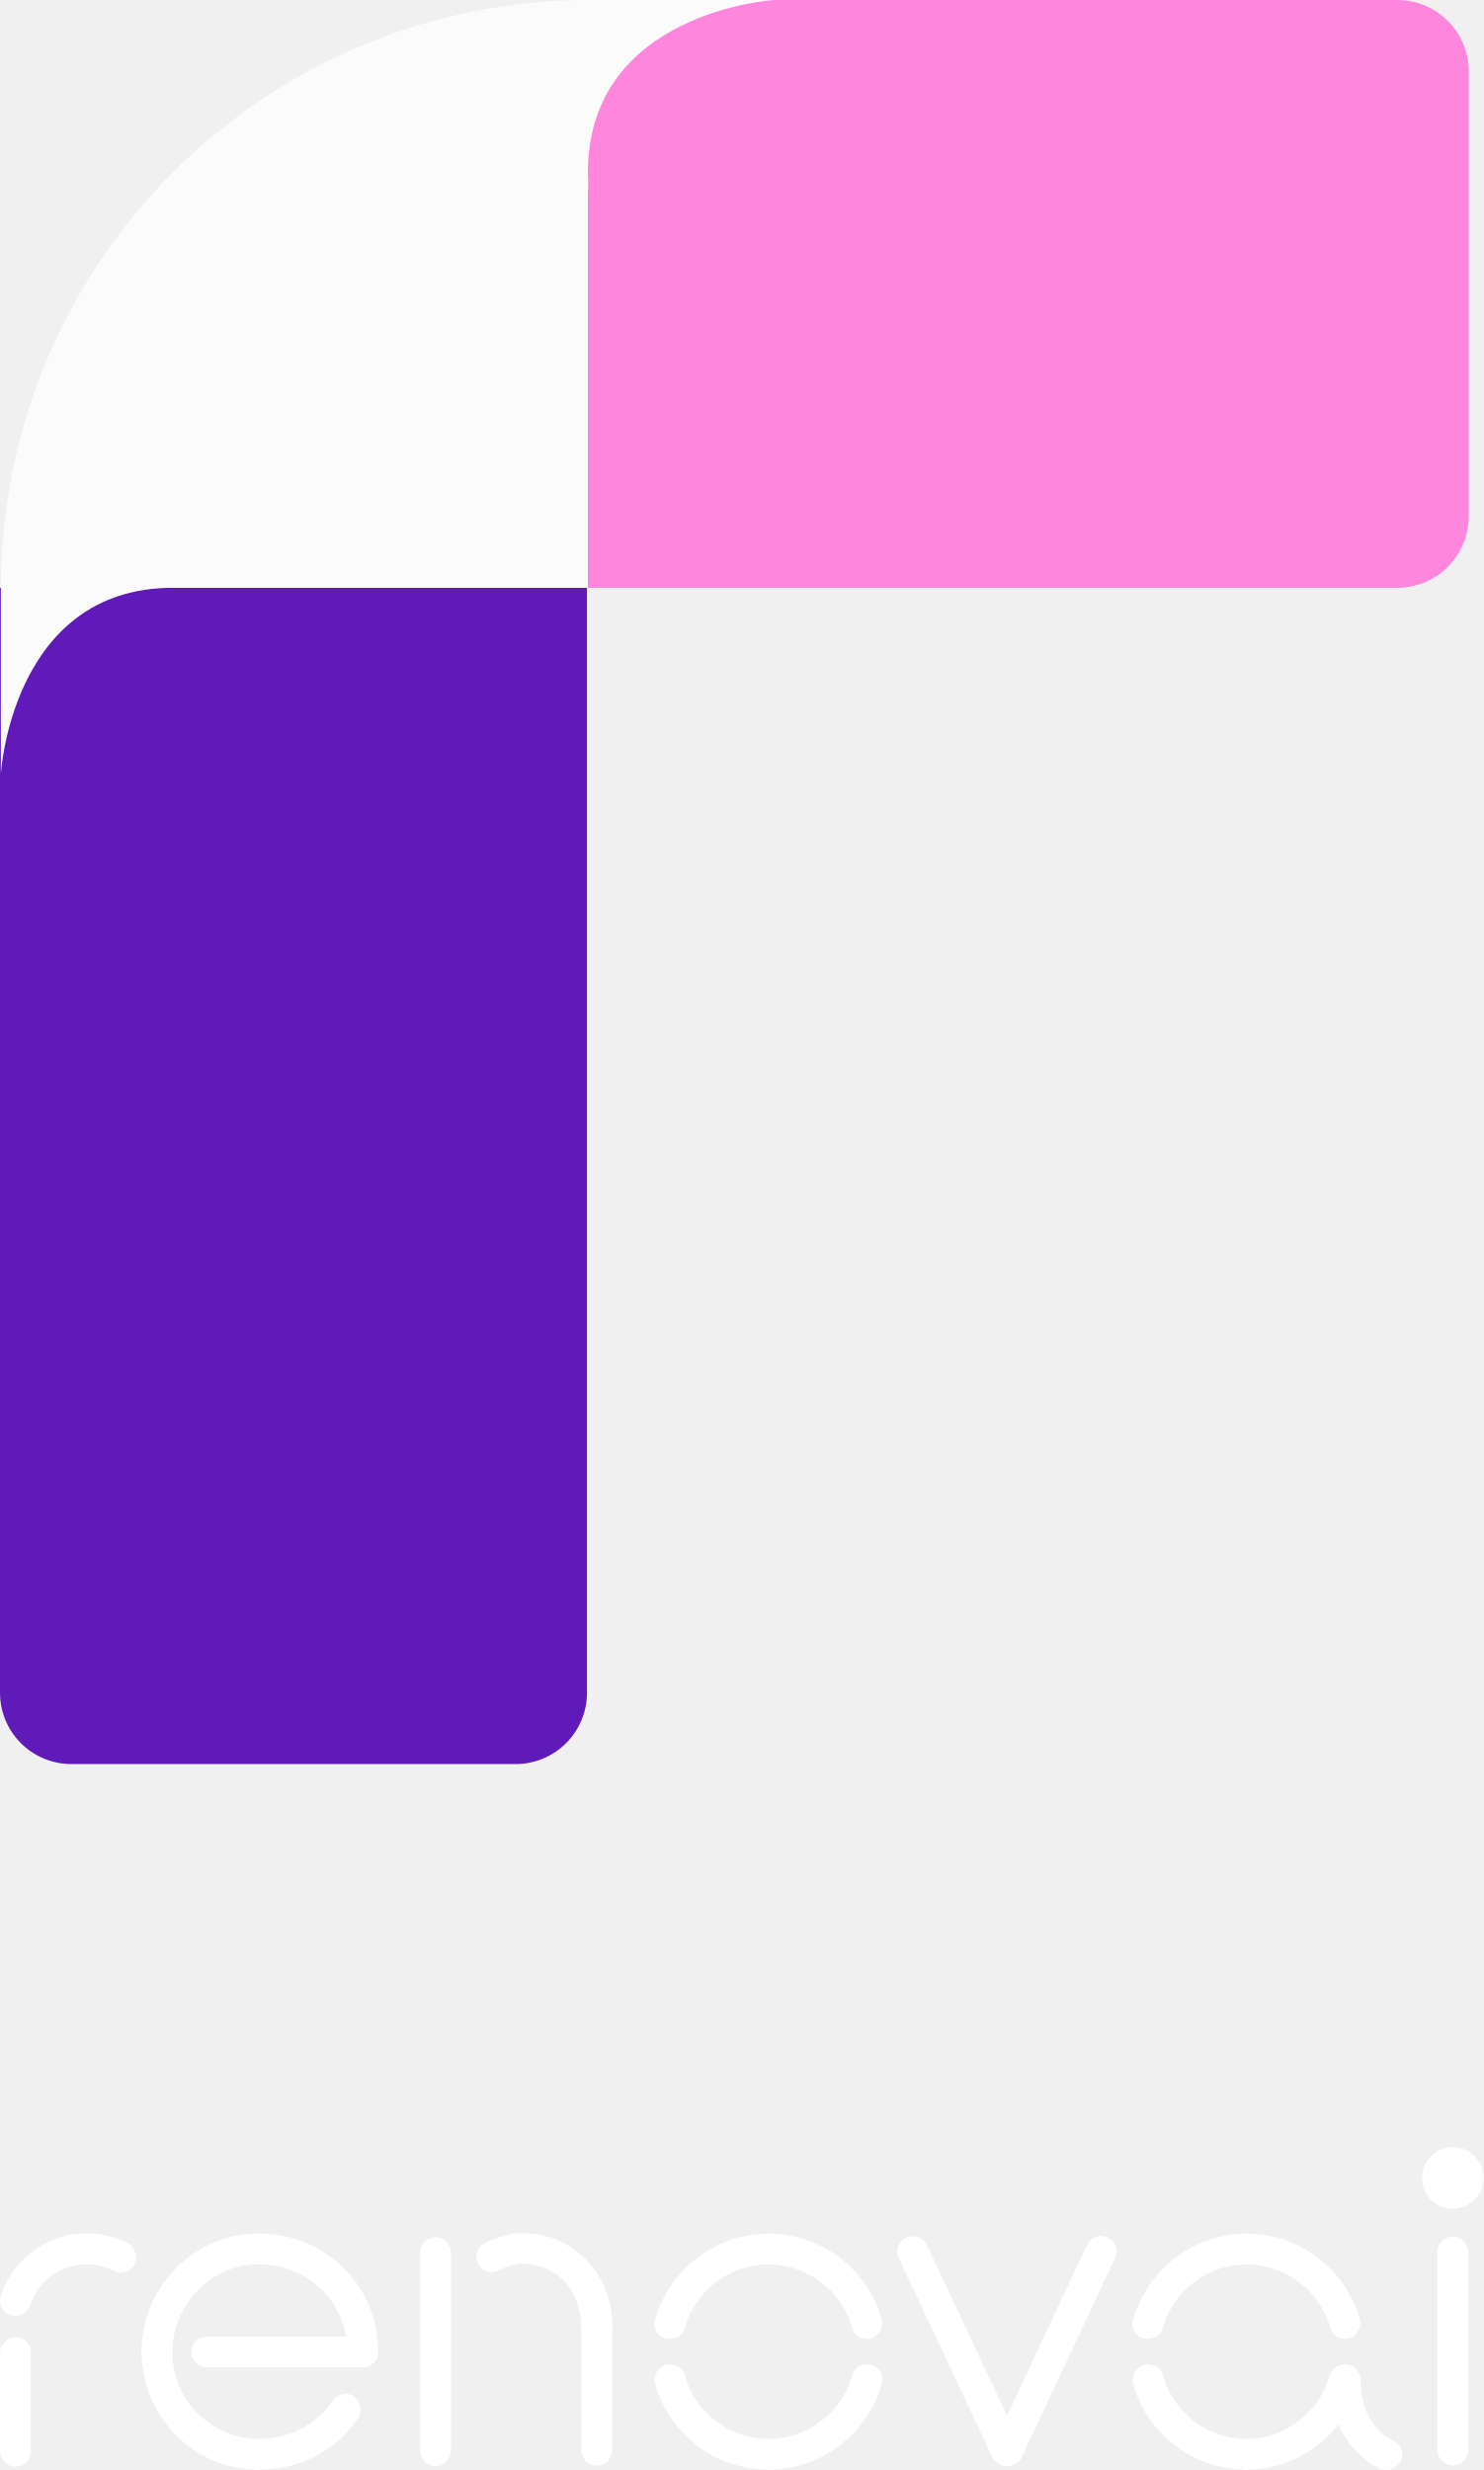
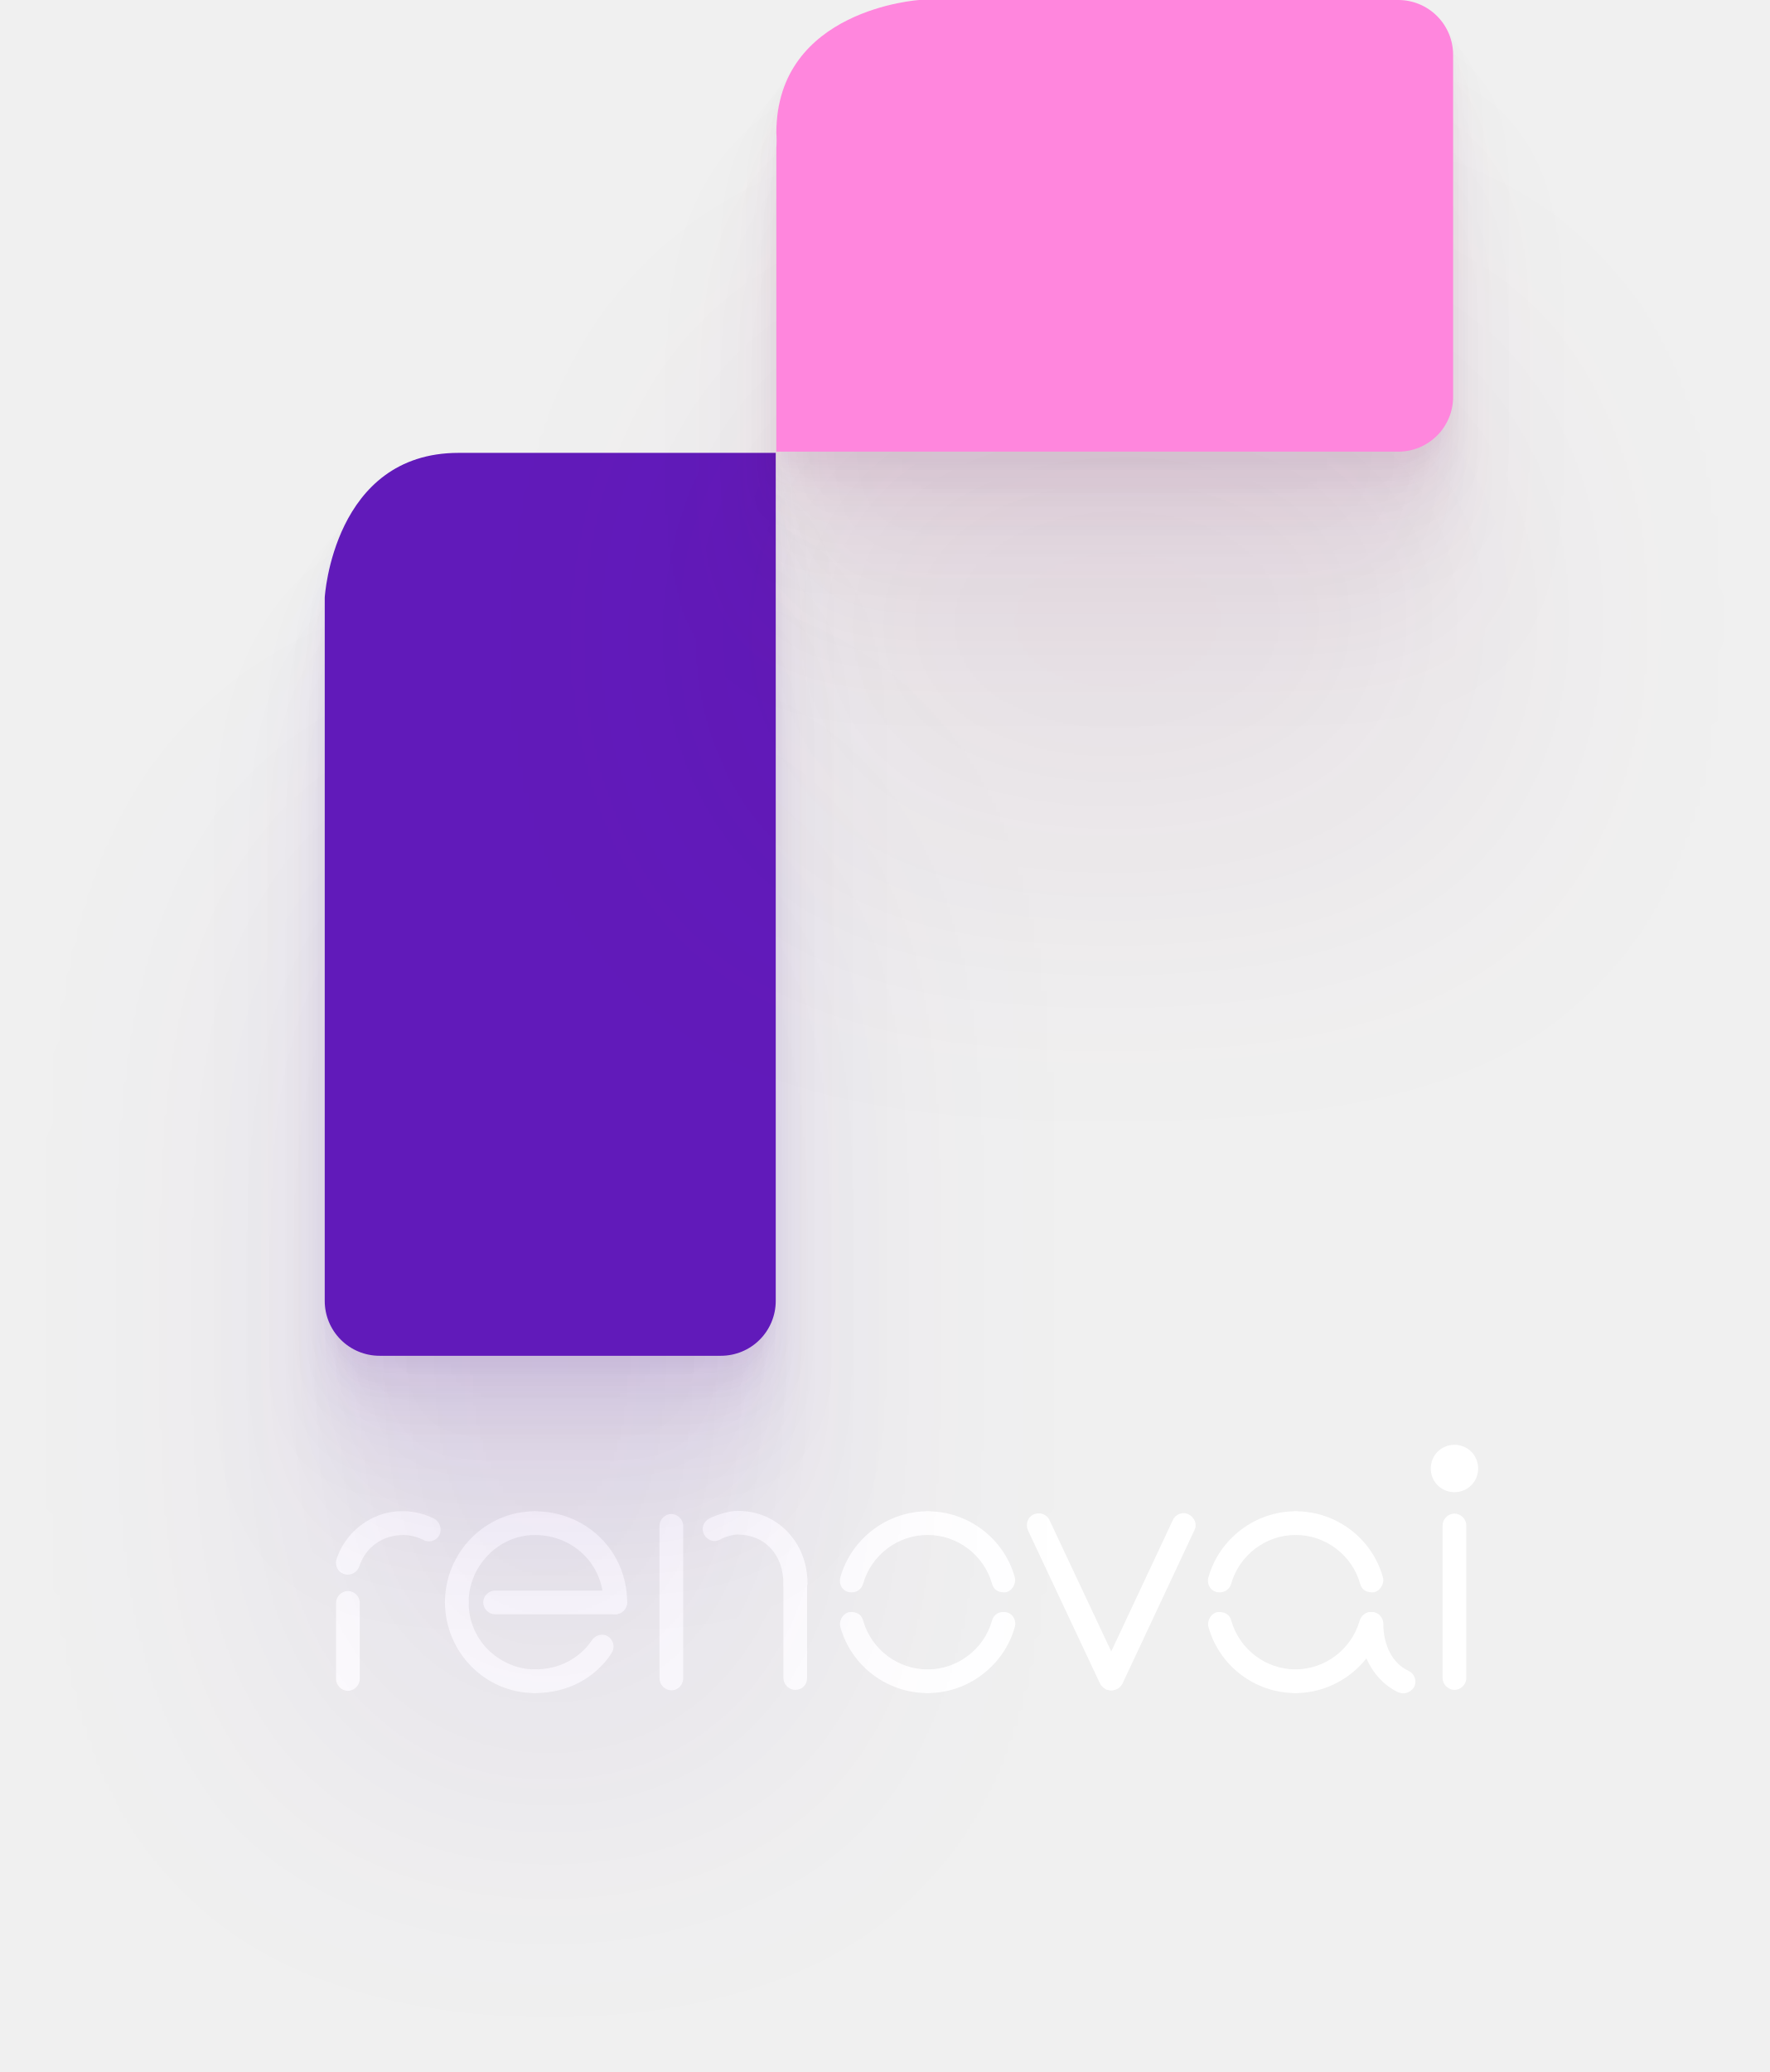
- <svg xmlns="http://www.w3.org/2000/svg" width="83" height="138.19" fill="none" version="1.1" viewBox="0 0 83 138.19">
-   <g transform="translate(-23 .00017223)">
-     <g fill="#fff">
-       <path d="m47.374 137.97c-0.464 0-0.861-0.398-0.861-0.861v-11.087c0-0.464 0.397-0.861 0.861-0.861 0.463 0 0.861 0.397 0.861 0.861v11.087c0 0.463-0.397 0.861-0.861 0.861z" />
-       <path d="m56.378 137.94c-0.464 0-0.861-0.398-0.861-0.861v-6.851c0-0.463 0.397-0.86 0.861-0.86 0.463 0 0.861 0.397 0.861 0.86v6.851c0 0.497-0.364 0.861-0.861 0.861z" />
-       <path d="m79.35 137.97c-0.132 0-0.232-0.033-0.364-0.067-0.43-0.198-0.629-0.728-0.397-1.158l5.23-11.153c0.199-0.431 0.728-0.629 1.159-0.398 0.43 0.232 0.629 0.729 0.397 1.159l-5.23 11.153c-0.166 0.298-0.464 0.464-0.794 0.464z" />
-       <path d="m56.377 131.09c-0.463 0-0.861-0.397-0.861-0.86 0-2.118-1.357-3.575-3.344-3.575-0.331 0-0.927 0.166-1.258 0.364-0.43 0.232-0.927 0.067-1.159-0.364-0.232-0.43-0.066-0.926 0.364-1.158 0.53-0.265 1.39-0.563 2.086-0.563 2.88 0 5.065 2.284 5.065 5.296-0.033 0.463-0.397 0.86-0.894 0.86z" />
-       <path d="m71.571 130.86c-0.496 0-0.794-0.232-0.894-0.629-0.596-2.085-2.516-3.541-4.668-3.541-0.464 0-0.861-0.397-0.861-0.861 0-0.463 0.397-0.86 0.861-0.86 2.913 0 5.528 1.953 6.323 4.799 0.132 0.43-0.232 1.092-0.761 1.092z" />
-       <path d="m60.482 130.86c-0.695 0-0.96-0.629-0.828-1.092 0.794-2.813 3.41-4.799 6.323-4.799 0.463 0 0.861 0.397 0.861 0.86 0 0.464-0.397 0.861-0.861 0.861-2.152 0-4.072 1.456-4.668 3.541-0.099 0.364-0.43 0.629-0.828 0.629z" />
-       <path d="m104.28 120.13c-0.96 0-1.722 0.761-1.722 1.721s0.762 1.721 1.722 1.721 1.721-0.761 1.721-1.721-0.761-1.721-1.721-1.721z" />
-       <path d="m104.28 137.94c-0.464 0-0.861-0.397-0.861-0.861v-11.087c0-0.463 0.397-0.86 0.861-0.86 0.463 0 0.86 0.397 0.86 0.86v11.087c0 0.464-0.397 0.861-0.86 0.861z" />
-       <path d="m79.316 137.97c-0.331 0-0.629-0.199-0.794-0.497l-5.23-11.12c-0.199-0.43-0.033-0.96 0.397-1.158 0.43-0.199 0.96-0.033 1.159 0.397l5.23 11.12c0.199 0.43 0.033 0.96-0.397 1.159-0.099 0.066-0.232 0.099-0.364 0.099z" />
-       <path d="m100.11 138.07c-1.391-0.695-2.715-2.349-2.715-4.931 0-0.463 0.397-0.86 0.861-0.86 0.464 0 0.861 0.397 0.861 0.86 0 1.556 0.662 2.879 1.821 3.409 0.431 0.199 0.662 0.728 0.397 1.225-0.198 0.264-0.629 0.595-1.224 0.297z" />
-       <path d="m43.303 132.45h-8.739c-0.463 0-0.861-0.398-0.861-0.861s0.397-0.86 0.861-0.86h8.739c0.463 0 0.861 0.397 0.861 0.86s-0.397 0.861-0.861 0.861z" />
-       <path d="m43.3 132.44c-0.463 0-0.861-0.398-0.861-0.861 0-2.747-2.185-4.898-4.999-4.898-0.463 0-0.861-0.397-0.861-0.861 0-0.463 0.397-0.86 0.861-0.86 3.774 0 6.72 2.912 6.72 6.619 0 0.463-0.397 0.861-0.861 0.861z" />
-       <path d="m31.782 132.44c-0.464 0-0.861-0.398-0.861-0.861 0-3.64 2.946-6.619 6.521-6.619 0.464 0 0.861 0.397 0.861 0.86 0 0.464-0.397 0.861-0.861 0.861-2.615 0-4.8 2.25-4.8 4.898 0 0.463-0.397 0.861-0.861 0.861z" />
-       <path d="m37.442 138.17c-3.608 0-6.521-2.978-6.521-6.619 0-0.463 0.397-0.86 0.861-0.86 0.463 0 0.861 0.397 0.861 0.86 0 3.012 2.483 4.898 4.8 4.898 0.464 0 0.861 0.398 0.861 0.861 0 0.496-0.397 0.86-0.861 0.86z" />
-       <path d="m37.441 138.17c-0.463 0-0.861-0.397-0.861-0.86s0.397-0.861 0.861-0.861c2.88 0 4.072-2.018 4.138-2.085 0.232-0.397 0.761-0.562 1.159-0.331 0.397 0.232 0.563 0.762 0.331 1.159-0.066 0.132-1.688 2.978-5.628 2.978z" />
-       <path d="m23.868 130.76c-0.463 0-0.861 0.397-0.861 0.861v5.527c0 0.463 0.397 0.86 0.861 0.86s0.861-0.397 0.861-0.86v-5.527c0-0.497-0.397-0.861-0.861-0.861z" />
-       <path d="m30.126 125.49c-0.927-0.463-1.953-0.628-2.979-0.496-1.887 0.265-3.509 1.622-4.105 3.442-0.166 0.496 0.166 1.125 0.828 1.125 0.364 0 0.695-0.231 0.828-0.595 0.397-1.225 1.423-2.086 2.715-2.251 0.662-0.099 1.357 0.033 1.953 0.331 0.43 0.232 0.96 0.033 1.159-0.364 0.199-0.43 0.033-0.96-0.397-1.192z" />
-       <path d="m60.416 132.28c0.496 0 0.794 0.231 0.894 0.628 0.596 2.085 2.516 3.542 4.668 3.542 0.464 0 0.861 0.397 0.861 0.86 0 0.464-0.397 0.861-0.861 0.861-2.913 0-5.528-1.953-6.323-4.799-0.132-0.464 0.232-1.092 0.761-1.092z" />
-       <path d="m71.505 132.28c0.695 0 0.96 0.628 0.828 1.092-0.794 2.813-3.41 4.799-6.323 4.799-0.464 0-0.861-0.397-0.861-0.861 0-0.463 0.397-0.86 0.861-0.86 2.152 0 4.072-1.457 4.668-3.542 0.099-0.397 0.43-0.628 0.828-0.628z" />
-       <path d="m98.32 130.86c-0.497 0-0.794-0.232-0.894-0.629-0.596-2.085-2.516-3.541-4.668-3.541-0.463 0-0.861-0.397-0.861-0.861 0-0.463 0.397-0.86 0.861-0.86 2.913 0 5.528 1.953 6.323 4.799 0.133 0.43-0.232 1.092-0.761 1.092z" />
-       <path d="m87.228 130.86c-0.695 0-0.96-0.629-0.828-1.092 0.794-2.813 3.41-4.799 6.323-4.799 0.464 0 0.861 0.397 0.861 0.86 0 0.464-0.397 0.861-0.861 0.861-2.152 0-4.072 1.456-4.668 3.541-0.099 0.364-0.43 0.629-0.828 0.629z" />
-       <path d="m87.164 132.28c0.496 0 0.794 0.231 0.894 0.628 0.596 2.085 2.516 3.542 4.668 3.542 0.464 0 0.861 0.397 0.861 0.86 0 0.464-0.397 0.861-0.861 0.861-2.913 0-5.528-1.953-6.323-4.799-0.132-0.464 0.232-1.092 0.761-1.092z" />
-       <path d="m98.218 132.28c0.695 0 0.96 0.628 0.828 1.092-0.794 2.813-3.41 4.799-6.323 4.799-0.464 0-0.861-0.397-0.861-0.861 0-0.463 0.397-0.86 0.861-0.86 2.152 0 4.072-1.457 4.668-3.542 0.132-0.397 0.464-0.628 0.828-0.628z" />
-     </g>
-     <path d="m101.18 0h-45.335v32.884h45.335c0.524 0 1.043-0.103 1.527-0.304 0.485-0.201 0.925-0.495 1.295-0.865 0.371-0.371 0.665-0.811 0.865-1.295 0.201-0.484 0.304-1.003 0.304-1.527v-24.902c0-1.058-0.42-2.074-1.169-2.822-0.748-0.748-1.763-1.169-2.822-1.169z" fill="#ff86dd" />
-     <path d="m26.991 98.695h24.858c0.524 0 1.043-0.103 1.527-0.304 0.484-0.201 0.924-0.495 1.295-0.865 0.371-0.371 0.665-0.811 0.865-1.295 0.201-0.484 0.304-1.003 0.304-1.527v-61.82h-32.84v61.82c0 1.058 0.42 2.074 1.169 2.822s1.764 1.169 2.822 1.169z" fill="#611aba" />
-     <path d="m55.887 0c-8.714 0.011-17.067 3.481-23.224 9.647-6.157 6.166-9.616 14.523-9.616 23.237v10.412s0.607-10.412 9.631-10.412h23.21v-22.125c0.025-0.361 0.025-0.724 0-1.085 0-9.024 10.412-9.674 10.412-9.674z" fill="#fbfbfb" />
+ <svg xmlns="http://www.w3.org/2000/svg" width="158" height="185" viewBox="0 0 158 185" fill="none">
+   <path d="M59.954 150.922C59.384 150.922 58.896 150.434 58.896 149.865V136.24C58.896 135.67 59.384 135.182 59.954 135.182C60.523 135.182 61.011 135.67 61.011 136.24V149.865C61.011 150.434 60.523 150.922 59.954 150.922Z" fill="white" />
+   <path d="M71.018 150.882C70.449 150.882 69.961 150.394 69.961 149.824V141.405C69.961 140.836 70.449 140.348 71.018 140.348C71.588 140.348 72.076 140.836 72.076 141.405V149.824C72.076 150.434 71.629 150.882 71.018 150.882Z" fill="white" />
+   <path d="M99.249 150.924C99.086 150.924 98.964 150.883 98.801 150.843C98.273 150.598 98.028 149.948 98.313 149.419L104.741 135.712C104.985 135.184 105.636 134.94 106.165 135.224C106.694 135.509 106.938 136.119 106.653 136.648L100.225 150.354C100.022 150.721 99.656 150.924 99.249 150.924Z" fill="white" />
+   <path d="M71.017 142.464C70.448 142.464 69.959 141.975 69.959 141.406C69.959 138.803 68.291 137.013 65.85 137.013C65.444 137.013 64.711 137.217 64.305 137.461C63.776 137.746 63.166 137.542 62.881 137.013C62.596 136.485 62.799 135.875 63.328 135.59C63.979 135.264 65.037 134.898 65.891 134.898C69.43 134.898 72.115 137.705 72.115 141.406C72.075 141.975 71.627 142.464 71.017 142.464Z" fill="white" />
+   <path d="M89.69 142.176C89.08 142.176 88.714 141.892 88.592 141.404C87.859 138.841 85.5 137.052 82.856 137.052C82.286 137.052 81.798 136.564 81.798 135.994C81.798 135.425 82.286 134.937 82.856 134.937C86.436 134.937 89.649 137.336 90.626 140.834C90.788 141.363 90.341 142.176 89.69 142.176Z" fill="white" />
+   <path d="M76.061 142.176C75.207 142.176 74.881 141.404 75.044 140.834C76.02 137.377 79.234 134.937 82.814 134.937C83.384 134.937 83.872 135.425 83.872 135.994C83.872 136.564 83.384 137.052 82.814 137.052C80.17 137.052 77.811 138.841 77.078 141.404C76.956 141.851 76.549 142.176 76.061 142.176Z" fill="white" />
+   <path d="M129.885 129C128.706 129 127.77 129.935 127.77 131.115C127.77 132.294 128.706 133.23 129.885 133.23C131.065 133.23 132.001 132.294 132.001 131.115C132.001 129.935 131.065 129 129.885 129Z" fill="white" />
+   <path d="M129.884 150.882C129.314 150.882 128.826 150.394 128.826 149.825V136.199C128.826 135.63 129.314 135.142 129.884 135.142C130.454 135.142 130.942 135.63 130.942 136.199V149.825C130.942 150.394 130.454 150.882 129.884 150.882Z" fill="white" />
+   <path d="M99.206 150.921C98.799 150.921 98.433 150.677 98.23 150.311L91.802 136.645C91.558 136.117 91.762 135.466 92.29 135.222C92.819 134.978 93.47 135.181 93.714 135.71L100.142 149.376C100.386 149.905 100.183 150.555 99.654 150.799C99.532 150.881 99.369 150.921 99.206 150.921Z" fill="white" />
+   <path d="M124.755 151.045C123.047 150.191 121.419 148.157 121.419 144.985C121.419 144.415 121.907 143.927 122.477 143.927C123.047 143.927 123.535 144.415 123.535 144.985C123.535 146.896 124.348 148.523 125.772 149.174C126.301 149.418 126.586 150.069 126.26 150.679C126.016 151.004 125.487 151.411 124.755 151.045Z" fill="white" />
+   <path d="M54.949 144.13H44.21C43.64 144.13 43.152 143.642 43.152 143.073C43.152 142.503 43.64 142.015 44.21 142.015H54.949C55.519 142.015 56.007 142.503 56.007 143.073C56.007 143.642 55.519 144.13 54.949 144.13Z" fill="white" />
+   <path d="M54.947 144.129C54.378 144.129 53.89 143.641 53.89 143.071C53.89 139.695 51.205 137.052 47.747 137.052C47.177 137.052 46.689 136.564 46.689 135.994C46.689 135.425 47.177 134.937 47.747 134.937C52.385 134.937 56.005 138.516 56.005 143.071C56.005 143.641 55.517 144.129 54.947 144.129Z" fill="white" />
+   <path d="M40.792 144.129C40.222 144.129 39.734 143.641 39.734 143.071C39.734 138.597 43.355 134.937 47.748 134.937C48.318 134.937 48.806 135.425 48.806 135.994C48.806 136.564 48.318 137.052 47.748 137.052C44.534 137.052 41.849 139.817 41.849 143.071C41.849 143.641 41.361 144.129 40.792 144.129Z" fill="white" />
+   <path d="M47.748 151.167C43.314 151.167 39.734 147.506 39.734 143.032C39.734 142.463 40.222 141.975 40.792 141.975C41.361 141.975 41.849 142.463 41.849 143.032C41.849 146.733 44.9 149.052 47.748 149.052C48.318 149.052 48.806 149.54 48.806 150.109C48.806 150.719 48.318 151.167 47.748 151.167Z" fill="white" />
+   <path d="M47.747 151.167C47.177 151.167 46.689 150.679 46.689 150.109C46.689 149.54 47.177 149.052 47.747 149.052C51.286 149.052 52.751 146.571 52.832 146.489C53.117 146.001 53.768 145.798 54.256 146.083C54.744 146.367 54.947 147.018 54.663 147.506C54.581 147.669 52.588 151.167 47.747 151.167Z" fill="white" />
+   <path d="M31.067 142.056C30.497 142.056 30.009 142.544 30.009 143.114V149.906C30.009 150.476 30.497 150.964 31.067 150.964C31.637 150.964 32.125 150.476 32.125 149.906V143.114C32.125 142.504 31.637 142.056 31.067 142.056Z" fill="white" />
+   <path d="M38.758 135.588C37.618 135.018 36.357 134.815 35.096 134.978C32.778 135.303 30.784 136.971 30.052 139.208C29.848 139.818 30.255 140.591 31.069 140.591C31.516 140.591 31.923 140.306 32.086 139.859C32.574 138.354 33.835 137.296 35.422 137.093C36.235 136.971 37.09 137.133 37.822 137.5C38.351 137.784 39.002 137.54 39.246 137.052C39.49 136.523 39.286 135.873 38.758 135.588Z" fill="white" />
+   <path d="M75.982 143.927C76.592 143.927 76.959 144.212 77.081 144.7C77.813 147.262 80.172 149.052 82.817 149.052C83.386 149.052 83.874 149.54 83.874 150.109C83.874 150.679 83.386 151.167 82.817 151.167C79.237 151.167 76.023 148.767 75.046 145.269C74.884 144.7 75.331 143.927 75.982 143.927Z" fill="white" />
+   <path d="M89.609 143.927C90.463 143.927 90.788 144.7 90.626 145.269C89.649 148.727 86.436 151.167 82.856 151.167C82.286 151.167 81.798 150.679 81.798 150.109C81.798 149.54 82.286 149.052 82.856 149.052C85.5 149.052 87.859 147.262 88.592 144.7C88.714 144.212 89.121 143.927 89.609 143.927Z" fill="white" />
+   <path d="M122.562 142.176C121.952 142.176 121.586 141.892 121.464 141.404C120.732 138.841 118.372 137.052 115.728 137.052C115.158 137.052 114.67 136.564 114.67 135.994C114.67 135.425 115.158 134.937 115.728 134.937C119.308 134.937 122.522 137.336 123.498 140.834C123.661 141.363 123.213 142.176 122.562 142.176Z" fill="white" />
+   <path d="M108.93 142.176C108.076 142.176 107.75 141.404 107.913 140.834C108.889 137.377 112.103 134.937 115.683 134.937C116.253 134.937 116.741 135.425 116.741 135.994C116.741 136.564 116.253 137.052 115.683 137.052C113.039 137.052 110.679 138.841 109.947 141.404C109.825 141.851 109.418 142.176 108.93 142.176Z" fill="white" />
+   <path d="M108.853 143.927C109.463 143.927 109.83 144.212 109.952 144.7C110.684 147.262 113.043 149.052 115.688 149.052C116.257 149.052 116.745 149.54 116.745 150.109C116.745 150.679 116.257 151.167 115.688 151.167C112.108 151.167 108.894 148.767 107.918 145.269C107.755 144.7 108.202 143.927 108.853 143.927Z" fill="white" />
+   <path d="M122.437 143.927C123.291 143.927 123.617 144.7 123.454 145.269C122.478 148.727 119.264 151.167 115.684 151.167C115.114 151.167 114.626 150.679 114.626 150.109C114.626 149.54 115.114 149.052 115.684 149.052C118.328 149.052 120.688 147.262 121.42 144.7C121.583 144.212 121.989 143.927 122.437 143.927Z" fill="white" />
+   <g filter="url(#filter0_dddddd)">
+     <path fill-rule="evenodd" clip-rule="evenodd" d="M29 40.344H29V40.435C29 40.405 29 40.375 29 40.344ZM29 53.343V116.157C29 117.455 29.516 118.7 30.434 119.618C31.352 120.536 32.596 121.052 33.895 121.052H64.379C65.022 121.052 65.658 120.925 66.252 120.679C66.846 120.433 67.386 120.073 67.84 119.618C68.295 119.164 68.655 118.624 68.901 118.03C69.147 117.436 69.274 116.8 69.274 116.157V40.435H40.952C29.754 40.435 29 53.343 29 53.343Z" fill="#611ABA" />
  </g>
+   <g filter="url(#filter1_dddddd)">
+     <path fill-rule="evenodd" clip-rule="evenodd" d="M69.275 0C69.293 6.06269e-05 69.312 2.41111e-05 69.33 0H69.275V0ZM69.33 40.327H124.871C125.514 40.327 126.15 40.2 126.744 39.954C127.338 39.708 127.877 39.348 128.332 38.893C128.786 38.439 129.147 37.899 129.393 37.306C129.639 36.712 129.765 36.075 129.765 35.432V4.895C129.765 3.596 129.25 2.351 128.332 1.434C127.414 0.516 126.169 0 124.871 0H82.098C82.098 0 69.33 0.798 69.33 11.864C69.36 12.307 69.36 12.751 69.33 13.194V40.327Z" fill="#FF86DD" />
+   </g>
+   <defs>
+     <filter id="filter0_dddddd" x="0.934" y="40.344" width="96.405" height="143.855" filterUnits="userSpaceOnUse" color-interpolation-filters="sRGB">
+       <feFlood flood-opacity="0" result="BackgroundImageFix" />
+       <feColorMatrix in="SourceAlpha" type="matrix" values="0 0 0 0 0 0 0 0 0 0 0 0 0 0 0 0 0 0 127 0" />
+       <feOffset dy="0.971" />
+       <feGaussianBlur stdDeviation="0.388" />
+       <feColorMatrix type="matrix" values="0 0 0 0 0.243 0 0 0 0 0 0 0 0 0 0.549 0 0 0 0.02 0" />
+       <feBlend mode="normal" in2="BackgroundImageFix" result="effect1_dropShadow" />
+       <feColorMatrix in="SourceAlpha" type="matrix" values="0 0 0 0 0 0 0 0 0 0 0 0 0 0 0 0 0 0 127 0" />
+       <feOffset dy="2.333" />
+       <feGaussianBlur stdDeviation="0.933" />
+       <feColorMatrix type="matrix" values="0 0 0 0 0.243 0 0 0 0 0 0 0 0 0 0.549 0 0 0 0.028 0" />
+       <feBlend mode="normal" in2="effect1_dropShadow" result="effect2_dropShadow" />
+       <feColorMatrix in="SourceAlpha" type="matrix" values="0 0 0 0 0 0 0 0 0 0 0 0 0 0 0 0 0 0 127 0" />
+       <feOffset dy="4.393" />
+       <feGaussianBlur stdDeviation="1.757" />
+       <feColorMatrix type="matrix" values="0 0 0 0 0.243 0 0 0 0 0 0 0 0 0 0.549 0 0 0 0.035 0" />
+       <feBlend mode="normal" in2="effect2_dropShadow" result="effect3_dropShadow" />
+       <feColorMatrix in="SourceAlpha" type="matrix" values="0 0 0 0 0 0 0 0 0 0 0 0 0 0 0 0 0 0 127 0" />
+       <feOffset dy="7.836" />
+       <feGaussianBlur stdDeviation="3.134" />
+       <feColorMatrix type="matrix" values="0 0 0 0 0.243 0 0 0 0 0 0 0 0 0 0.549 0 0 0 0.042 0" />
+       <feBlend mode="normal" in2="effect3_dropShadow" result="effect4_dropShadow" />
+       <feColorMatrix in="SourceAlpha" type="matrix" values="0 0 0 0 0 0 0 0 0 0 0 0 0 0 0 0 0 0 127 0" />
+       <feOffset dy="14.656" />
+       <feGaussianBlur stdDeviation="5.863" />
+       <feColorMatrix type="matrix" values="0 0 0 0 0.243 0 0 0 0 0 0 0 0 0 0.549 0 0 0 0.05 0" />
+       <feBlend mode="normal" in2="effect4_dropShadow" result="effect5_dropShadow" />
+       <feColorMatrix in="SourceAlpha" type="matrix" values="0 0 0 0 0 0 0 0 0 0 0 0 0 0 0 0 0 0 127 0" />
+       <feOffset dy="35.082" />
+       <feGaussianBlur stdDeviation="14.033" />
+       <feColorMatrix type="matrix" values="0 0 0 0 0.244 0 0 0 0 0 0 0 0 0 0.55 0 0 0 0.07 0" />
+       <feBlend mode="normal" in2="effect5_dropShadow" result="effect6_dropShadow" />
+       <feBlend mode="normal" in="SourceGraphic" in2="effect6_dropShadow" result="shape" />
+     </filter>
+     <filter id="filter1_dddddd" x="41.209" y="0" width="116.622" height="103.475" filterUnits="userSpaceOnUse" color-interpolation-filters="sRGB">
+       <feFlood flood-opacity="0" result="BackgroundImageFix" />
+       <feColorMatrix in="SourceAlpha" type="matrix" values="0 0 0 0 0 0 0 0 0 0 0 0 0 0 0 0 0 0 127 0" />
+       <feOffset dy="0.971" />
+       <feGaussianBlur stdDeviation="0.388" />
+       <feColorMatrix type="matrix" values="0 0 0 0 0.38 0 0 0 0 0 0 0 0 0 0.275 0 0 0 0.02 0" />
+       <feBlend mode="normal" in2="BackgroundImageFix" result="effect1_dropShadow" />
+       <feColorMatrix in="SourceAlpha" type="matrix" values="0 0 0 0 0 0 0 0 0 0 0 0 0 0 0 0 0 0 127 0" />
+       <feOffset dy="2.333" />
+       <feGaussianBlur stdDeviation="0.933" />
+       <feColorMatrix type="matrix" values="0 0 0 0 0.38 0 0 0 0 0 0 0 0 0 0.275 0 0 0 0.028 0" />
+       <feBlend mode="normal" in2="effect1_dropShadow" result="effect2_dropShadow" />
+       <feColorMatrix in="SourceAlpha" type="matrix" values="0 0 0 0 0 0 0 0 0 0 0 0 0 0 0 0 0 0 127 0" />
+       <feOffset dy="4.393" />
+       <feGaussianBlur stdDeviation="1.757" />
+       <feColorMatrix type="matrix" values="0 0 0 0 0.38 0 0 0 0 0 0 0 0 0 0.275 0 0 0 0.035 0" />
+       <feBlend mode="normal" in2="effect2_dropShadow" result="effect3_dropShadow" />
+       <feColorMatrix in="SourceAlpha" type="matrix" values="0 0 0 0 0 0 0 0 0 0 0 0 0 0 0 0 0 0 127 0" />
+       <feOffset dy="7.836" />
+       <feGaussianBlur stdDeviation="3.134" />
+       <feColorMatrix type="matrix" values="0 0 0 0 0.38 0 0 0 0 0 0 0 0 0 0.275 0 0 0 0.04 0" />
+       <feBlend mode="normal" in2="effect3_dropShadow" result="effect4_dropShadow" />
+       <feColorMatrix in="SourceAlpha" type="matrix" values="0 0 0 0 0 0 0 0 0 0 0 0 0 0 0 0 0 0 127 0" />
+       <feOffset dy="14.656" />
+       <feGaussianBlur stdDeviation="5.863" />
+       <feColorMatrix type="matrix" values="0 0 0 0 0.38 0 0 0 0 0 0 0 0 0 0.275 0 0 0 0.05 0" />
+       <feBlend mode="normal" in2="effect4_dropShadow" result="effect5_dropShadow" />
+       <feColorMatrix in="SourceAlpha" type="matrix" values="0 0 0 0 0 0 0 0 0 0 0 0 0 0 0 0 0 0 127 0" />
+       <feOffset dy="35.082" />
+       <feGaussianBlur stdDeviation="14.033" />
+       <feColorMatrix type="matrix" values="0 0 0 0 0.379 0 0 0 0 0 0 0 0 0 0.273 0 0 0 0.07 0" />
+       <feBlend mode="normal" in2="effect5_dropShadow" result="effect6_dropShadow" />
+       <feBlend mode="normal" in="SourceGraphic" in2="effect6_dropShadow" result="shape" />
+     </filter>
+   </defs>
</svg>
